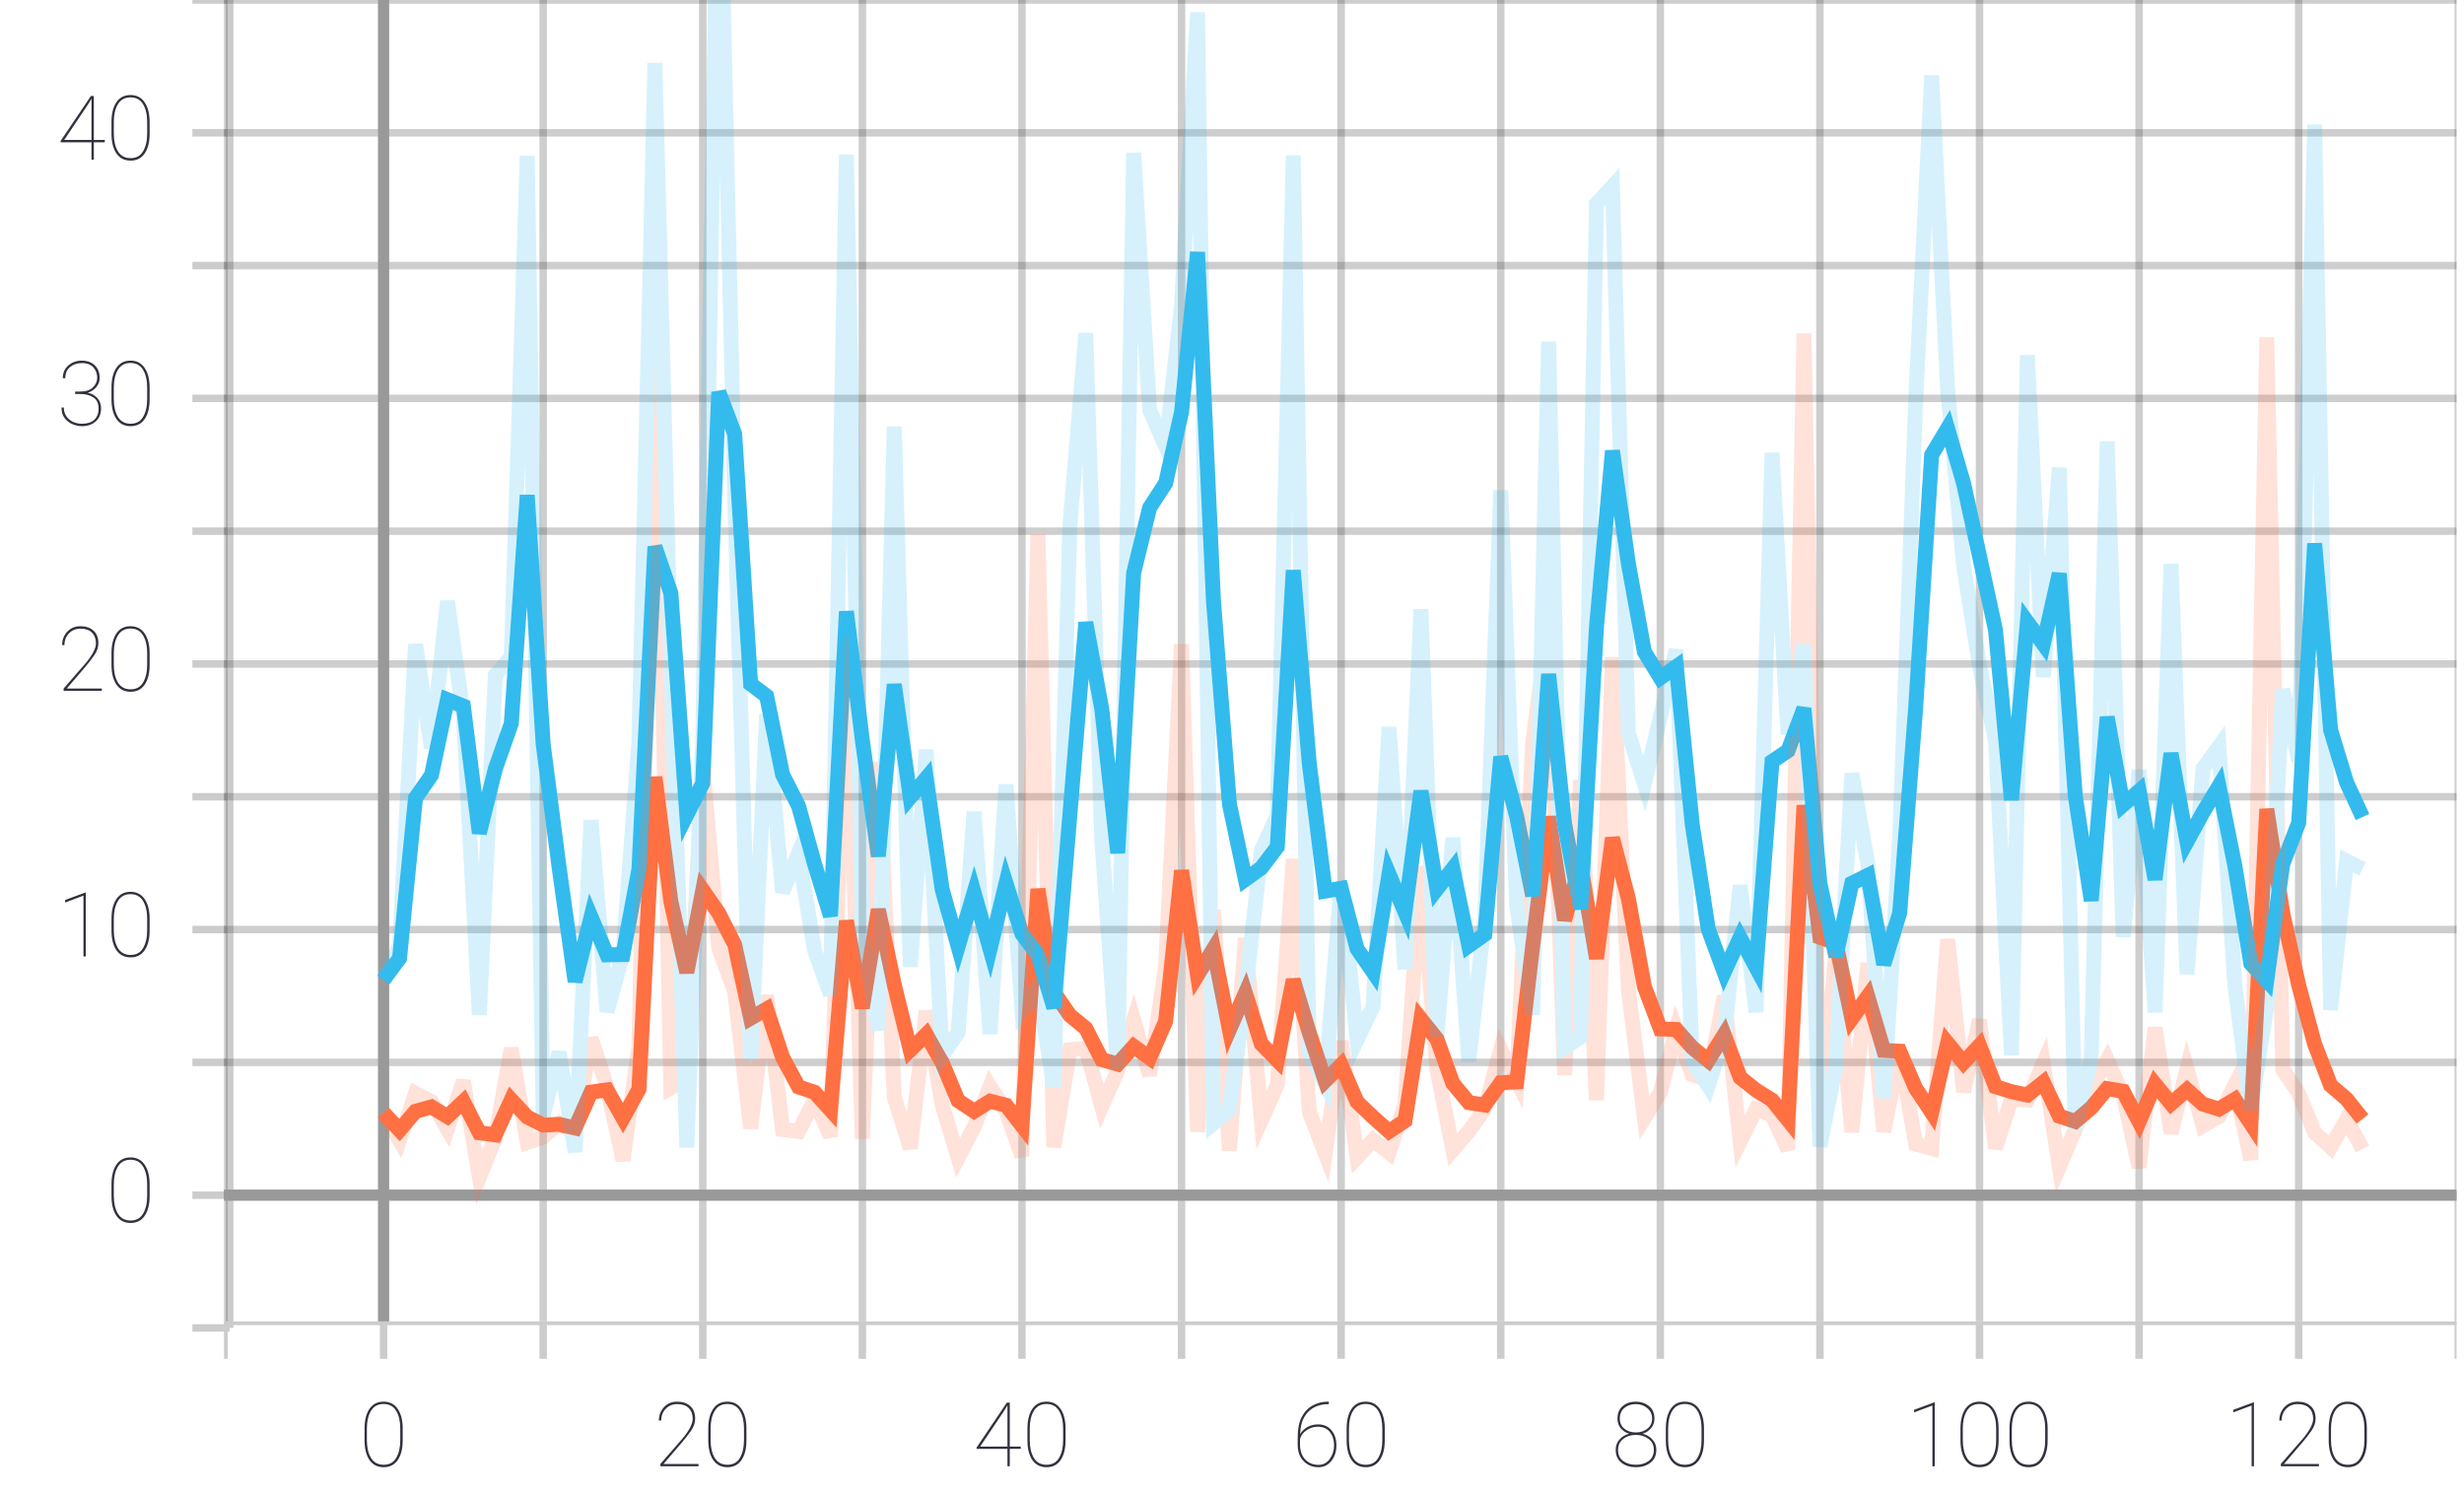
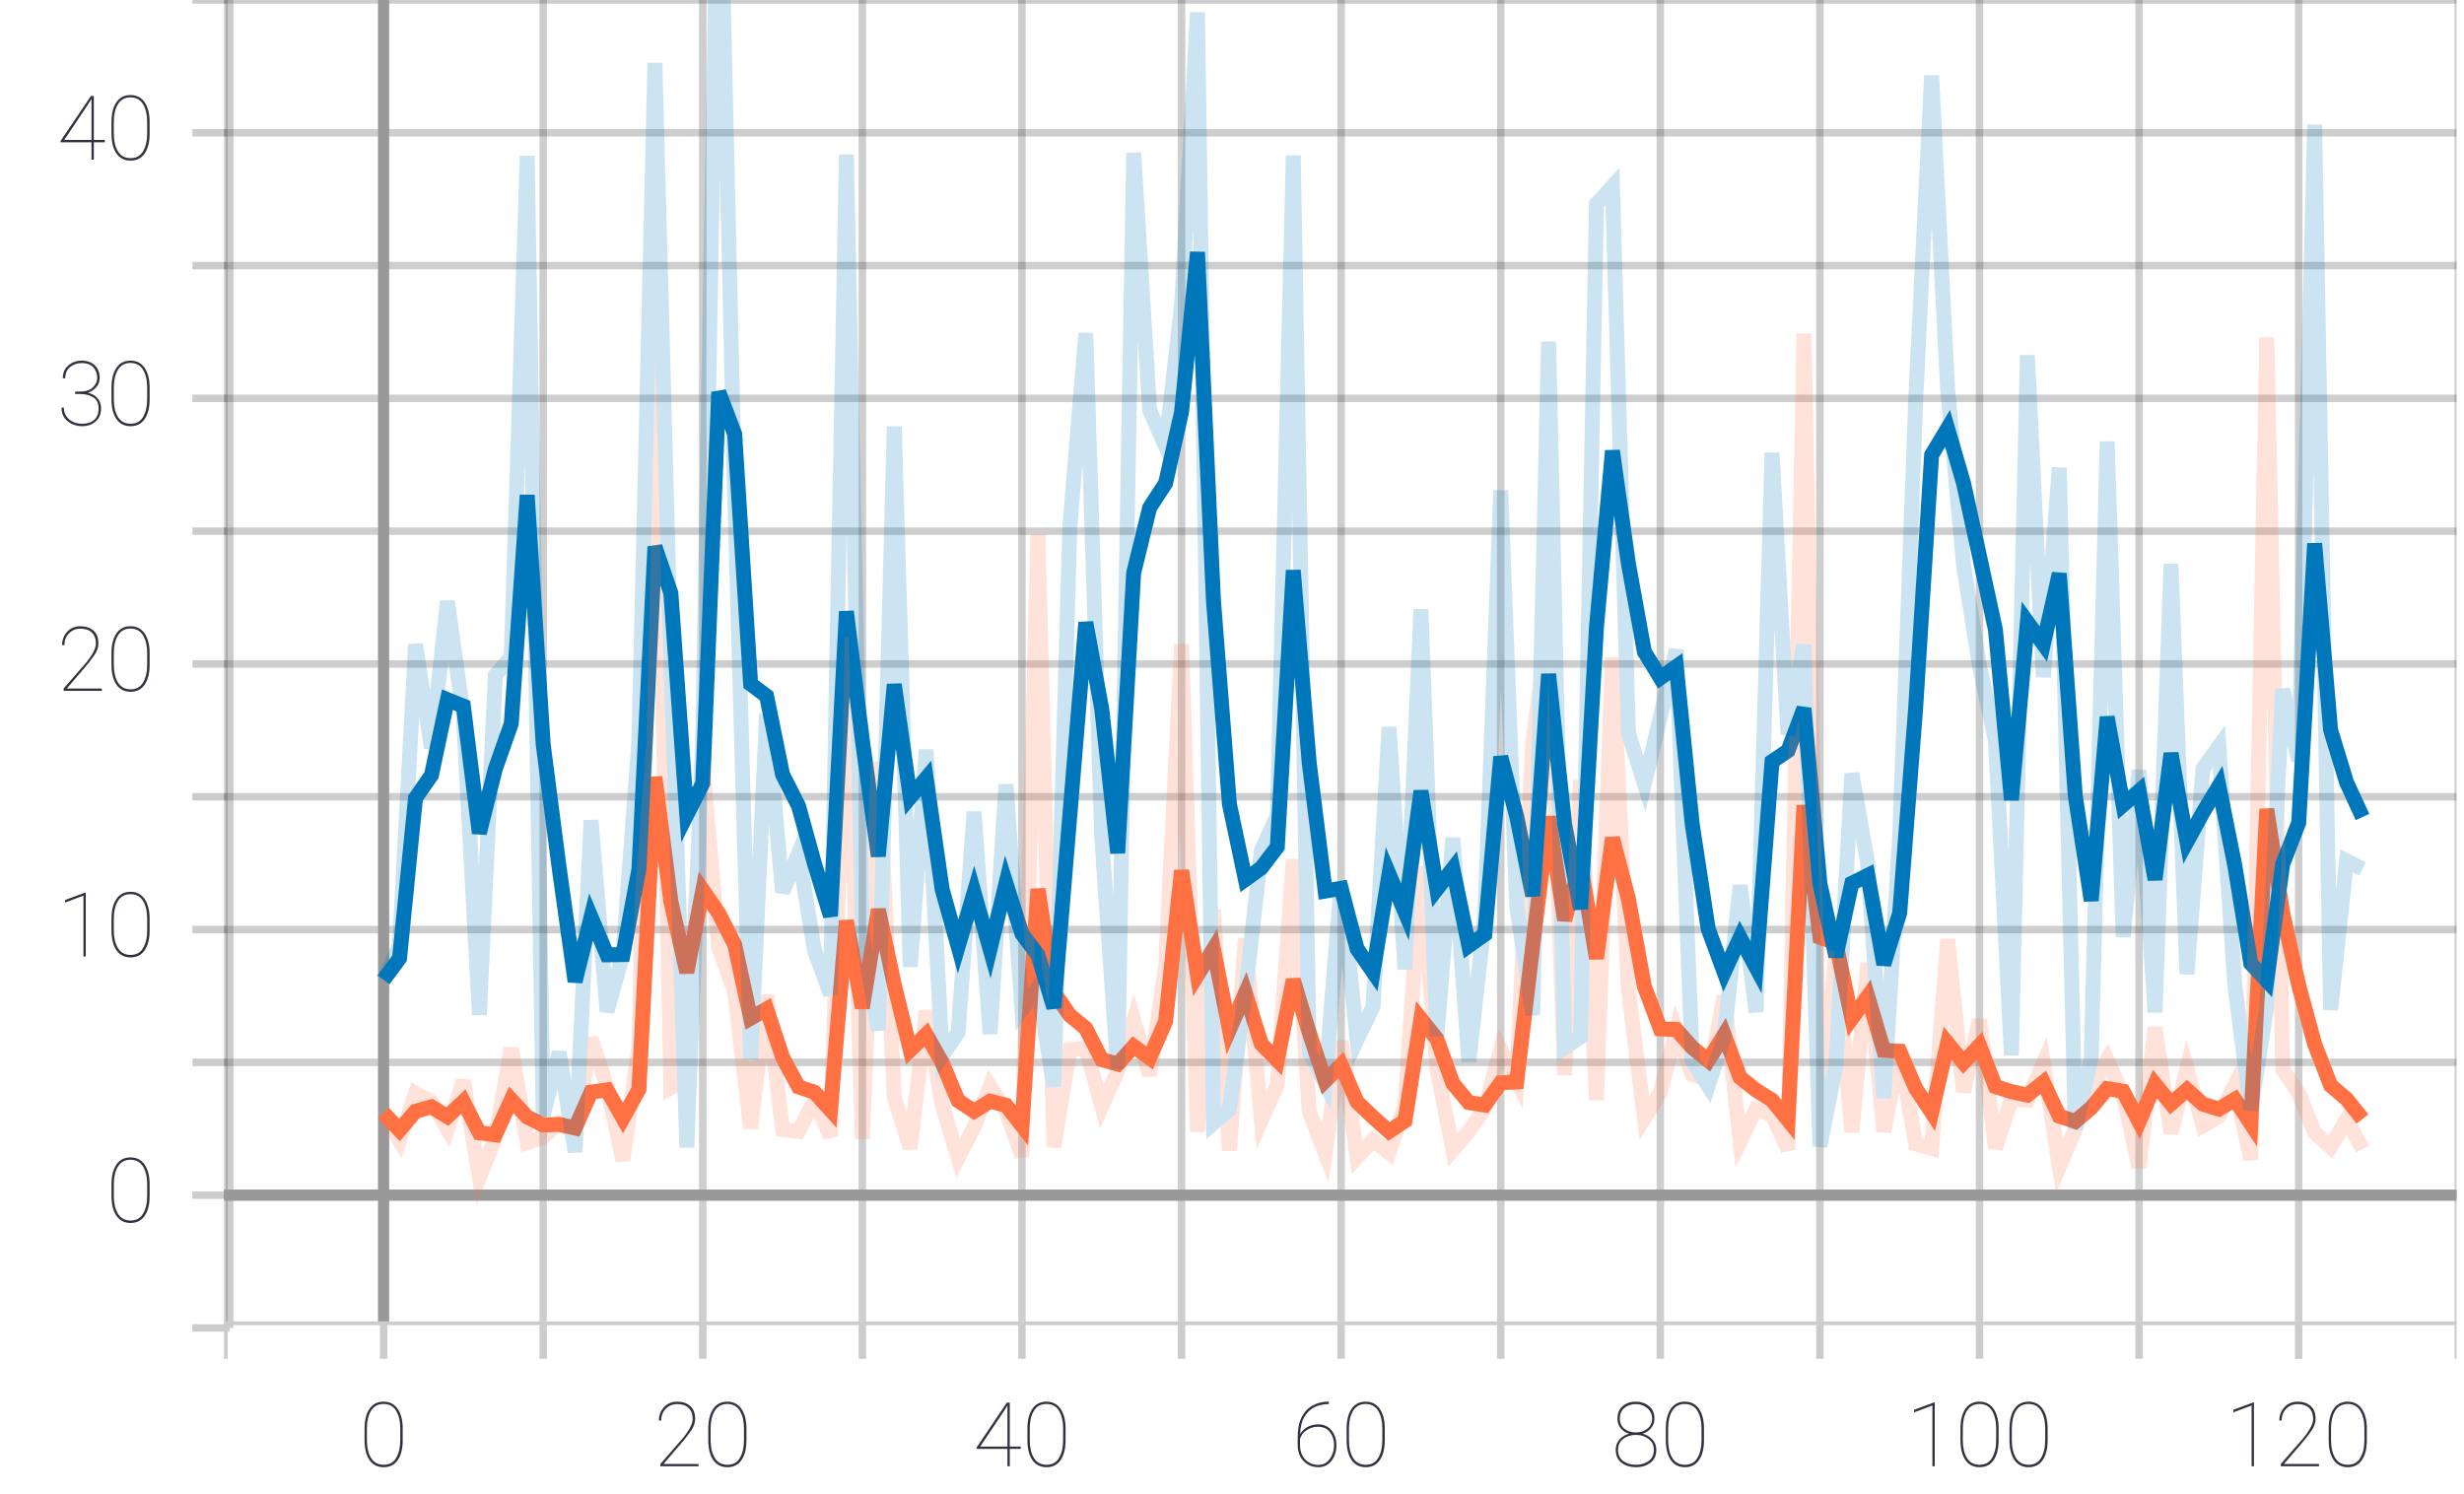
<svg xmlns="http://www.w3.org/2000/svg" viewBox="0 0 330 200">
  <g>
    <g>
      <g>
        <g>
          <g>
            <line x1="30.766" y1="177.87" x2="25.766" y2="177.87" style="visibility: inherit;" fill="rgb(0, 0, 0)" stroke="rgb(204, 204, 204)" stroke-width="1px" />
            <line x1="30.766" y1="160.083" x2="25.766" y2="160.083" style="visibility: inherit;" fill="rgb(0, 0, 0)" stroke="rgb(204, 204, 204)" stroke-width="1px" />
            <line x1="30.766" y1="142.296" x2="25.766" y2="142.296" style="visibility: inherit;" fill="rgb(0, 0, 0)" stroke="rgb(204, 204, 204)" stroke-width="1px" />
            <line x1="30.766" y1="124.509" x2="25.766" y2="124.509" style="visibility: inherit;" fill="rgb(0, 0, 0)" stroke="rgb(204, 204, 204)" stroke-width="1px" />
            <line x1="30.766" y1="106.722" x2="25.766" y2="106.722" style="visibility: inherit;" fill="rgb(0, 0, 0)" stroke="rgb(204, 204, 204)" stroke-width="1px" />
            <line x1="30.766" y1="88.935" x2="25.766" y2="88.935" style="visibility: inherit;" fill="rgb(0, 0, 0)" stroke="rgb(204, 204, 204)" stroke-width="1px" />
            <line x1="30.766" y1="71.148" x2="25.766" y2="71.148" style="visibility: inherit;" fill="rgb(0, 0, 0)" stroke="rgb(204, 204, 204)" stroke-width="1px" />
            <line x1="30.766" y1="53.361" x2="25.766" y2="53.361" style="visibility: inherit;" fill="rgb(0, 0, 0)" stroke="rgb(204, 204, 204)" stroke-width="1px" />
            <line x1="30.766" y1="35.574" x2="25.766" y2="35.574" style="visibility: inherit;" fill="rgb(0, 0, 0)" stroke="rgb(204, 204, 204)" stroke-width="1px" />
            <line x1="30.766" y1="17.787" x2="25.766" y2="17.787" style="visibility: inherit;" fill="rgb(0, 0, 0)" stroke="rgb(204, 204, 204)" stroke-width="1px" />
            <line x1="30.766" y1="0" x2="25.766" y2="0" style="visibility: inherit;" fill="rgb(0, 0, 0)" stroke="rgb(204, 204, 204)" stroke-width="1px" />
          </g>
          <g transform="translate(20.766, 0)">
            <text style="text-anchor: end; visibility: hidden; font-family: Roboto, sans-serif; font-size: 12px; font-weight: 200;" x="0" y="177.87" dx="0em" dy="0.3em" fill="rgb(50, 49, 63)" stroke="none" stroke-width="1px">-5</text>
            <text style="text-anchor: end; visibility: inherit; font-family: Roboto, sans-serif; font-size: 12px; font-weight: 200;" x="0" y="160.083" dx="0em" dy="0.3em" fill="rgb(50, 49, 63)" stroke="none" stroke-width="1px">0</text>
            <text style="text-anchor: end; visibility: hidden; font-family: Roboto, sans-serif; font-size: 12px; font-weight: 200;" x="0" y="142.296" dx="0em" dy="0.3em" fill="rgb(50, 49, 63)" stroke="none" stroke-width="1px">5</text>
            <text style="text-anchor: end; visibility: inherit; font-family: Roboto, sans-serif; font-size: 12px; font-weight: 200;" x="0" y="124.509" dx="0em" dy="0.3em" fill="rgb(50, 49, 63)" stroke="none" stroke-width="1px">10</text>
            <text style="text-anchor: end; visibility: hidden; font-family: Roboto, sans-serif; font-size: 12px; font-weight: 200;" x="0" y="106.722" dx="0em" dy="0.3em" fill="rgb(50, 49, 63)" stroke="none" stroke-width="1px">15</text>
            <text style="text-anchor: end; visibility: inherit; font-family: Roboto, sans-serif; font-size: 12px; font-weight: 200;" x="0" y="88.935" dx="0em" dy="0.3em" fill="rgb(50, 49, 63)" stroke="none" stroke-width="1px">20</text>
            <text style="text-anchor: end; visibility: hidden; font-family: Roboto, sans-serif; font-size: 12px; font-weight: 200;" x="0" y="71.148" dx="0em" dy="0.3em" fill="rgb(50, 49, 63)" stroke="none" stroke-width="1px">25</text>
            <text style="text-anchor: end; visibility: inherit; font-family: Roboto, sans-serif; font-size: 12px; font-weight: 200;" x="0" y="53.361" dx="0em" dy="0.3em" fill="rgb(50, 49, 63)" stroke="none" stroke-width="1px">30</text>
            <text style="text-anchor: end; visibility: hidden; font-family: Roboto, sans-serif; font-size: 12px; font-weight: 200;" x="0" y="35.574" dx="0em" dy="0.3em" fill="rgb(50, 49, 63)" stroke="none" stroke-width="1px">35</text>
            <text style="text-anchor: end; visibility: inherit; font-family: Roboto, sans-serif; font-size: 12px; font-weight: 200;" x="0" y="17.787" dx="0em" dy="0.3em" fill="rgb(50, 49, 63)" stroke="none" stroke-width="1px">40</text>
            <text style="text-anchor: end; visibility: hidden; font-family: Roboto, sans-serif; font-size: 12px; font-weight: 200;" x="0" y="0" dx="0em" dy="0.3em" fill="rgb(50, 49, 63)" stroke="none" stroke-width="1px">45</text>
          </g>
          <line x1="30.766" y1="0" x2="30.766" y2="177.87" fill="rgb(0, 0, 0)" stroke="rgb(204, 204, 204)" stroke-width="1px" />
        </g>
      </g>
      <g transform="translate(30, 0)" clip-path="url(#clip_0)">
        <clipPath id="clip_0">
          <rect width="299" height="177" />
        </clipPath>
        <g>
          <g>
            <g>
              <line x1="0" y1="0" x2="0" y2="177.87" fill="rgb(0, 0, 0)" stroke="rgb(60, 60, 60)" stroke-width="1px" opacity="0.25" />
              <line x1="21.374" y1="0" x2="21.374" y2="177.87" fill="rgb(0, 0, 0)" stroke="rgb(60, 60, 60)" stroke-width="1px" opacity="0.25" />
              <line x1="42.748" y1="0" x2="42.748" y2="177.87" fill="rgb(0, 0, 0)" stroke="rgb(60, 60, 60)" stroke-width="1px" opacity="0.25" />
              <line x1="64.122" y1="0" x2="64.122" y2="177.87" fill="rgb(0, 0, 0)" stroke="rgb(60, 60, 60)" stroke-width="1px" opacity="0.25" />
              <line x1="85.495" y1="0" x2="85.495" y2="177.87" fill="rgb(0, 0, 0)" stroke="rgb(60, 60, 60)" stroke-width="1px" opacity="0.25" />
              <line x1="106.869" y1="0" x2="106.869" y2="177.87" fill="rgb(0, 0, 0)" stroke="rgb(60, 60, 60)" stroke-width="1px" opacity="0.25" />
              <line x1="128.243" y1="0" x2="128.243" y2="177.87" fill="rgb(0, 0, 0)" stroke="rgb(60, 60, 60)" stroke-width="1px" opacity="0.25" />
              <line x1="149.617" y1="0" x2="149.617" y2="177.87" fill="rgb(0, 0, 0)" stroke="rgb(60, 60, 60)" stroke-width="1px" opacity="0.25" />
              <line x1="170.991" y1="0" x2="170.991" y2="177.87" fill="rgb(0, 0, 0)" stroke="rgb(60, 60, 60)" stroke-width="1px" opacity="0.25" />
              <line x1="192.365" y1="0" x2="192.365" y2="177.87" fill="rgb(0, 0, 0)" stroke="rgb(60, 60, 60)" stroke-width="1px" opacity="0.25" />
              <line x1="213.739" y1="0" x2="213.739" y2="177.87" fill="rgb(0, 0, 0)" stroke="rgb(60, 60, 60)" stroke-width="1px" opacity="0.25" />
              <line x1="235.112" y1="0" x2="235.112" y2="177.87" fill="rgb(0, 0, 0)" stroke="rgb(60, 60, 60)" stroke-width="1px" opacity="0.25" />
              <line x1="256.486" y1="0" x2="256.486" y2="177.87" fill="rgb(0, 0, 0)" stroke="rgb(60, 60, 60)" stroke-width="1px" opacity="0.25" />
              <line x1="277.86" y1="0" x2="277.86" y2="177.87" fill="rgb(0, 0, 0)" stroke="rgb(60, 60, 60)" stroke-width="1px" opacity="0.25" />
              <line x1="299.234" y1="0" x2="299.234" y2="177.87" fill="rgb(0, 0, 0)" stroke="rgb(60, 60, 60)" stroke-width="1px" opacity="0.25" />
            </g>
            <g>
              <line x1="0" y1="177.87" x2="299.234" y2="177.87" fill="rgb(0, 0, 0)" stroke="rgb(60, 60, 60)" stroke-width="1px" opacity="0.25" />
              <line x1="0" y1="160.083" x2="299.234" y2="160.083" fill="rgb(0, 0, 0)" stroke="rgb(60, 60, 60)" stroke-width="1px" opacity="0.25" />
              <line x1="0" y1="142.296" x2="299.234" y2="142.296" fill="rgb(0, 0, 0)" stroke="rgb(60, 60, 60)" stroke-width="1px" opacity="0.25" />
              <line x1="0" y1="124.509" x2="299.234" y2="124.509" fill="rgb(0, 0, 0)" stroke="rgb(60, 60, 60)" stroke-width="1px" opacity="0.25" />
              <line x1="0" y1="106.722" x2="299.234" y2="106.722" fill="rgb(0, 0, 0)" stroke="rgb(60, 60, 60)" stroke-width="1px" opacity="0.25" />
              <line x1="0" y1="88.935" x2="299.234" y2="88.935" fill="rgb(0, 0, 0)" stroke="rgb(60, 60, 60)" stroke-width="1px" opacity="0.25" />
              <line x1="0" y1="71.148" x2="299.234" y2="71.148" fill="rgb(0, 0, 0)" stroke="rgb(60, 60, 60)" stroke-width="1px" opacity="0.25" />
              <line x1="0" y1="53.361" x2="299.234" y2="53.361" fill="rgb(0, 0, 0)" stroke="rgb(60, 60, 60)" stroke-width="1px" opacity="0.25" />
              <line x1="0" y1="35.574" x2="299.234" y2="35.574" fill="rgb(0, 0, 0)" stroke="rgb(60, 60, 60)" stroke-width="1px" opacity="0.25" />
              <line x1="0" y1="17.787" x2="299.234" y2="17.787" fill="rgb(0, 0, 0)" stroke="rgb(60, 60, 60)" stroke-width="1px" opacity="0.25" />
              <line x1="0" y1="0" x2="299.234" y2="0" fill="rgb(0, 0, 0)" stroke="rgb(60, 60, 60)" stroke-width="1px" opacity="0.25" />
            </g>
          </g>
        </g>
        <g>
          <g>
            <line x1="0" y1="160.083" x2="299.234" y2="160.083" fill="rgb(0, 0, 0)" stroke="rgb(153, 153, 153)" stroke-width="1.5px" />
          </g>
        </g>
        <g>
          <g>
            <line x1="21.374" y1="0" x2="21.374" y2="177.87" fill="rgb(0, 0, 0)" stroke="rgb(153, 153, 153)" stroke-width="1.5px" />
          </g>
        </g>
        <g>
          <g>
            <g>
              <g>
                <g>
                  <path style="fill: none;" stroke="rgb(255, 112, 67)" stroke-width="2px" d="M21.374,149.066L23.511,151.364L25.649,148.854L27.786,148.261L29.923,149.554L32.061,147.548L34.198,151.725L36.336,152.004L38.473,147.315L40.61,149.617L42.748,150.689L44.885,150.6L47.022,151.089L49.16,146.282L51.297,145.986L53.435,149.766L55.572,145.906L57.709,104.083L59.847,120.73L61.984,130.248L64.122,119.232L66.259,122.318L68.396,126.542L70.534,136.378L72.671,135.152L74.808,141.608L76.946,145.584L79.083,146.294L81.221,148.662L83.358,123.332L85.495,135.01L87.633,121.833L89.77,131.888L91.908,140.653L94.045,138.554L96.182,142.333L98.32,147.426L100.457,148.835L102.595,147.501L104.732,148.034L106.869,150.768L109.007,119.084L111.144,132.905L113.281,135.989L115.419,137.742L117.556,141.931L119.694,142.525L121.831,140.153L123.968,141.703L126.106,136.816L128.243,116.607L130.381,130.602L132.518,127.117L134.655,137.918L136.793,133.02L138.93,139.83L141.067,142.004L143.205,131.241L145.342,138.311L147.48,144.777L149.617,142.655L151.754,147.597L153.892,149.639L156.029,151.543L158.167,150.126L160.304,136.493L162.441,139.17L164.579,145.113L166.716,147.684L168.853,148.009L170.991,145.028L173.128,144.913L175.266,126.742L177.403,109.399L179.54,123.235L181.678,115.738L183.815,128.385L185.953,112.25L188.09,120.375L190.227,132.13L192.365,137.813L194.502,137.891L196.639,140.31L198.777,142.044L200.914,138.6L203.052,144.321L205.189,146.025L207.326,147.351L209.464,150.004L211.601,107.872L213.739,125.541L215.876,126.287L218.013,136.427L220.151,133.455L222.288,140.701L224.425,140.8L226.563,145.773L228.7,148.992L230.838,139.724L232.975,142.33L235.112,140.041L237.25,145.544L239.387,146.221L241.525,146.675L243.662,144.976L245.799,149.498L247.937,150.209L250.074,148.388L252.212,145.809L254.349,146.17L256.486,150.247L258.624,145.207L260.761,147.836L262.898,145.973L265.036,147.893L267.173,148.553L269.311,147.263L271.448,150.495L273.585,108.371L275.723,122.315L277.86,131.967L279.998,139.861L282.135,145.375L284.272,147.202L286.41,149.882" fill="none" />
                </g>
                <g>
-                   <path style="fill: none;" stroke="rgb(51, 187, 238)" stroke-width="2px" d="M21.374,131.237L23.511,128.351L25.649,106.901L27.786,103.821L29.923,93.716L32.061,94.584L34.198,111.6L36.336,102.993L38.473,96.922L40.61,66.325L42.748,99.679L44.885,116.217L47.022,131.47L49.16,122.825L51.297,127.895L53.435,127.859L55.572,116.418L57.709,73.217L59.847,79.44L61.984,109.142L64.122,104.918L66.259,52.511L68.396,58.124L70.534,91.619L72.671,93.228L74.808,103.745L76.946,107.961L79.083,115.686L81.221,122.695L83.358,81.903L85.495,99.152L87.633,114.692L89.77,91.667L91.908,106.796L94.045,104.243L96.182,119.118L98.32,126.78L100.457,119.562L102.595,127.128L104.732,118.309L106.869,125.074L109.007,127.932L111.144,134.971L113.281,109.203L115.419,83.372L117.556,94.96L119.694,114.263L121.831,76.745L123.968,68.008L126.106,64.723L128.243,55.193L130.381,33.778L132.518,80.441L134.655,107.713L136.793,117.795L138.93,116.246L141.067,113.433L143.205,76.389L145.342,102.192L147.48,119.354L149.617,118.982L151.754,127.095L153.892,130.188L156.029,117.074L158.167,122.173L160.304,105.949L162.441,119.096L164.579,116.35L166.716,126.674L168.853,125.154L170.991,101.369L173.128,109.35L175.266,119.984L177.403,90.292L179.54,110.31L181.678,121.744L183.815,83.972L185.953,60.376L188.09,75.499L190.227,87.299L192.365,90.796L194.502,89.291L196.639,110.41L198.777,124.424L200.914,130.223L203.052,125.57L205.189,129.568L207.326,102.001L209.464,100.552L211.601,94.876L213.739,118.343L215.876,128.114L218.013,118.311L220.151,117.251L222.288,129.175L224.425,122.28L226.563,94.819L228.7,60.939L230.838,57.382L232.975,64.719L235.112,74.503L237.25,84.365L239.387,107.157L241.525,83.328L243.662,86.27L245.799,76.819L247.937,106.587L250.074,120.636L252.212,96.039L254.349,107.817L256.486,105.951L258.624,117.809L260.761,100.904L262.898,112.733L265.036,108.83L267.173,105.299L269.311,115.975L271.448,129.055L273.585,131.346L275.723,115.738L277.86,110.202L279.998,72.8L282.135,97.784L284.272,104.794L286.41,109.436" fill="none" />
+                   <path style="fill: none;" stroke="rgb(0, 119, 187)" stroke-width="2px" d="M21.374,131.237L23.511,128.351L25.649,106.901L27.786,103.821L29.923,93.716L32.061,94.584L34.198,111.6L36.336,102.993L38.473,96.922L40.61,66.325L42.748,99.679L44.885,116.217L47.022,131.47L49.16,122.825L51.297,127.895L53.435,127.859L55.572,116.418L57.709,73.217L59.847,79.44L61.984,109.142L64.122,104.918L66.259,52.511L68.396,58.124L70.534,91.619L72.671,93.228L74.808,103.745L76.946,107.961L79.083,115.686L81.221,122.695L83.358,81.903L85.495,99.152L87.633,114.692L89.77,91.667L91.908,106.796L94.045,104.243L96.182,119.118L98.32,126.78L100.457,119.562L102.595,127.128L104.732,118.309L106.869,125.074L109.007,127.932L111.144,134.971L113.281,109.203L115.419,83.372L117.556,94.96L119.694,114.263L121.831,76.745L123.968,68.008L126.106,64.723L128.243,55.193L130.381,33.778L132.518,80.441L134.655,107.713L136.793,117.795L138.93,116.246L141.067,113.433L143.205,76.389L145.342,102.192L147.48,119.354L149.617,118.982L151.754,127.095L153.892,130.188L156.029,117.074L158.167,122.173L160.304,105.949L162.441,119.096L164.579,116.35L166.716,126.674L168.853,125.154L170.991,101.369L173.128,109.35L175.266,119.984L177.403,90.292L179.54,110.31L181.678,121.744L183.815,83.972L185.953,60.376L188.09,75.499L190.227,87.299L192.365,90.796L194.502,89.291L196.639,110.41L198.777,124.424L200.914,130.223L203.052,125.57L205.189,129.568L207.326,102.001L209.464,100.552L211.601,94.876L213.739,118.343L215.876,128.114L218.013,118.311L220.151,117.251L222.288,129.175L224.425,122.28L226.563,94.819L228.7,60.939L230.838,57.382L232.975,64.719L235.112,74.503L237.25,84.365L239.387,107.157L241.525,83.328L243.662,86.27L245.799,76.819L247.937,106.587L250.074,120.636L252.212,96.039L254.349,107.817L256.486,105.951L258.624,117.809L260.761,100.904L262.898,112.733L265.036,108.83L267.173,105.299L269.311,115.975L271.448,129.055L273.585,131.346L275.723,115.738L277.86,110.202L279.998,72.8L282.135,97.784L284.272,104.794L286.41,109.436" fill="none" />
                </g>
              </g>
            </g>
          </g>
          <g opacity="0.2">
            <g>
              <g>
                <g>
                  <path style="fill: none;" stroke="rgb(255, 112, 67)" stroke-width="2px" d="M21.374,149.066L23.511,152.742L25.649,146.444L27.786,147.563L29.923,151.242L32.061,144.772L34.198,157.699L36.336,152.41L38.473,140.401L40.61,153.035L42.748,152.288L44.885,150.465L47.022,151.82L49.16,139.08L51.297,145.543L53.435,155.432L55.572,140.118L57.709,41.359L59.847,145.699L61.984,144.524L64.122,102.707L66.259,126.948L68.396,132.877L70.534,151.132L72.671,133.312L74.808,151.292L76.946,151.548L79.083,147.36L81.221,152.214L83.358,85.337L85.495,152.528L87.633,102.068L89.77,146.97L91.908,153.8L94.045,135.405L96.182,148.003L98.32,155.065L100.457,150.949L102.595,145.5L104.732,148.834L106.869,154.87L109.007,71.557L111.144,153.637L113.281,140.616L115.419,140.371L117.556,148.215L119.694,143.415L121.831,136.594L123.968,144.028L126.106,129.486L128.243,86.294L130.381,151.594L132.518,121.89L134.655,154.12L136.793,125.672L138.93,150.045L141.067,145.266L143.205,115.096L145.342,148.916L147.48,154.476L149.617,139.471L151.754,155.011L153.892,152.701L156.029,154.399L158.167,148L160.304,116.045L162.441,143.184L164.579,154.028L166.716,151.54L168.853,148.497L170.991,140.557L173.128,144.741L175.266,99.485L177.403,83.384L179.54,143.988L181.678,104.493L183.815,147.356L185.953,88.046L188.09,132.562L190.227,149.762L192.365,146.339L194.502,138.007L196.639,143.939L198.777,144.644L200.914,133.433L203.052,152.903L205.189,148.581L207.326,149.341L209.464,153.982L211.601,44.675L213.739,152.045L215.876,127.406L218.013,151.637L220.151,128.995L222.288,151.57L224.425,140.949L226.563,153.233L228.7,153.821L230.838,125.821L232.975,146.238L235.112,136.607L237.25,153.8L239.387,147.235L241.525,147.357L243.662,142.426L245.799,156.281L247.937,151.275L250.074,145.656L252.212,141.941L254.349,146.711L256.486,156.362L258.624,137.647L260.761,151.779L262.898,143.179L265.036,150.772L267.173,149.543L269.311,145.329L271.448,155.344L273.585,45.184L275.723,143.232L277.86,146.445L279.998,151.702L282.135,153.647L284.272,149.941L286.41,153.901" fill="none" />
                </g>
                <g>
-                   <path style="fill: none;" stroke="rgb(51, 187, 238)" stroke-width="2px" d="M21.374,131.237L23.511,126.619L25.649,86.308L27.786,100.199L29.923,80.523L32.061,95.785L34.198,135.933L36.336,90.443L38.473,87.968L40.61,20.892L42.748,149.409L44.885,140.934L47.022,154.298L49.16,109.874L51.297,135.496L53.435,127.804L55.572,99.261L57.709,8.426L59.847,88.775L61.984,153.693L64.122,98.581L66.259,-26.098L68.396,66.545L70.534,141.861L72.671,95.642L74.808,119.519L76.946,114.286L79.083,127.274L81.221,133.208L83.358,20.715L85.495,125.025L87.633,138.003L89.77,57.129L91.908,129.489L94.045,100.414L96.182,141.429L98.32,138.274L100.457,108.736L102.595,138.478L104.732,105.08L106.869,135.222L109.007,132.218L111.144,145.529L113.281,70.553L115.419,44.624L117.556,112.342L119.694,143.217L121.831,20.469L123.968,54.902L126.106,59.796L128.243,40.897L130.381,1.656L132.518,150.435L134.655,148.62L136.793,132.919L138.93,113.923L141.067,109.213L143.205,20.823L145.342,140.895L147.48,145.098L149.617,118.423L151.754,139.265L153.892,134.827L156.029,97.403L158.167,129.822L160.304,81.613L162.441,138.816L164.579,112.232L166.716,142.16L168.853,122.873L170.991,65.692L173.128,121.321L175.266,135.936L177.403,45.754L179.54,140.336L181.678,138.895L183.815,27.314L185.953,24.981L188.09,98.184L190.227,105L192.365,96.041L194.502,87.033L196.639,142.089L198.777,145.445L200.914,138.923L203.052,118.591L205.189,135.565L207.326,60.651L209.464,98.379L211.601,86.36L213.739,153.543L215.876,142.771L218.013,103.607L220.151,115.66L222.288,147.061L224.425,111.938L226.563,53.626L228.7,10.119L230.838,52.048L232.975,75.725L235.112,89.179L237.25,99.157L239.387,141.346L241.525,47.584L243.662,90.683L245.799,62.644L247.937,151.239L250.074,141.709L252.212,59.143L254.349,125.485L256.486,103.153L258.624,135.596L260.761,75.545L262.898,130.477L265.036,102.975L267.173,100.002L269.311,131.99L271.448,148.674L273.585,134.783L275.723,92.326L277.86,101.899L279.998,16.695L282.135,135.26L284.272,115.31L286.41,116.399" fill="none" />
+                   <path style="fill: none;" stroke="rgb(0, 119, 187)" stroke-width="2px" d="M21.374,131.237L23.511,126.619L25.649,86.308L27.786,100.199L29.923,80.523L32.061,95.785L34.198,135.933L36.336,90.443L38.473,87.968L40.61,20.892L42.748,149.409L44.885,140.934L47.022,154.298L49.16,109.874L51.297,135.496L53.435,127.804L55.572,99.261L57.709,8.426L59.847,88.775L61.984,153.693L64.122,98.581L66.259,-26.098L68.396,66.545L70.534,141.861L72.671,95.642L74.808,119.519L76.946,114.286L79.083,127.274L81.221,133.208L83.358,20.715L85.495,125.025L87.633,138.003L89.77,57.129L91.908,129.489L94.045,100.414L96.182,141.429L98.32,138.274L100.457,108.736L102.595,138.478L104.732,105.08L106.869,135.222L109.007,132.218L111.144,145.529L113.281,70.553L115.419,44.624L117.556,112.342L119.694,143.217L121.831,20.469L123.968,54.902L126.106,59.796L128.243,40.897L130.381,1.656L132.518,150.435L134.655,148.62L136.793,132.919L138.93,113.923L141.067,109.213L143.205,20.823L145.342,140.895L147.48,145.098L149.617,118.423L151.754,139.265L153.892,134.827L156.029,97.403L158.167,129.822L160.304,81.613L162.441,138.816L164.579,112.232L166.716,142.16L168.853,122.873L170.991,65.692L173.128,121.321L175.266,135.936L177.403,45.754L179.54,140.336L181.678,138.895L183.815,27.314L185.953,24.981L188.09,98.184L190.227,105L192.365,96.041L194.502,87.033L196.639,142.089L198.777,145.445L200.914,138.923L203.052,118.591L205.189,135.565L207.326,60.651L209.464,98.379L211.601,86.36L213.739,153.543L215.876,142.771L218.013,103.607L220.151,115.66L222.288,147.061L224.425,111.938L226.563,53.626L228.7,10.119L230.838,52.048L232.975,75.725L235.112,89.179L237.25,99.157L239.387,141.346L241.525,47.584L243.662,90.683L245.799,62.644L247.937,151.239L250.074,141.709L252.212,59.143L254.349,125.485L256.486,103.153L258.624,135.596L260.761,75.545L262.898,130.477L265.036,102.975L267.173,100.002L269.311,131.99L271.448,148.674L273.585,134.783L275.723,92.326L277.86,101.899L279.998,16.695L282.135,135.26L284.272,115.31L286.41,116.399" fill="none" />
                </g>
              </g>
            </g>
          </g>
        </g>
      </g>
      <g transform="translate(30, 177)" clip-path="url(#clip_1)">
        <clipPath id="clip_1">
          <rect width="299" height="22" />
        </clipPath>
        <g>
          <g>
            <line x1="0" y1="0" x2="0" y2="5" style="visibility: inherit;" fill="rgb(0, 0, 0)" stroke="rgb(204, 204, 204)" stroke-width="1px" />
            <line x1="21.374" y1="0" x2="21.374" y2="5" style="visibility: inherit;" fill="rgb(0, 0, 0)" stroke="rgb(204, 204, 204)" stroke-width="1px" />
            <line x1="42.748" y1="0" x2="42.748" y2="5" style="visibility: inherit;" fill="rgb(0, 0, 0)" stroke="rgb(204, 204, 204)" stroke-width="1px" />
            <line x1="64.122" y1="0" x2="64.122" y2="5" style="visibility: inherit;" fill="rgb(0, 0, 0)" stroke="rgb(204, 204, 204)" stroke-width="1px" />
            <line x1="85.495" y1="0" x2="85.495" y2="5" style="visibility: inherit;" fill="rgb(0, 0, 0)" stroke="rgb(204, 204, 204)" stroke-width="1px" />
            <line x1="106.869" y1="0" x2="106.869" y2="5" style="visibility: inherit;" fill="rgb(0, 0, 0)" stroke="rgb(204, 204, 204)" stroke-width="1px" />
            <line x1="128.243" y1="0" x2="128.243" y2="5" style="visibility: inherit;" fill="rgb(0, 0, 0)" stroke="rgb(204, 204, 204)" stroke-width="1px" />
            <line x1="149.617" y1="0" x2="149.617" y2="5" style="visibility: inherit;" fill="rgb(0, 0, 0)" stroke="rgb(204, 204, 204)" stroke-width="1px" />
            <line x1="170.991" y1="0" x2="170.991" y2="5" style="visibility: inherit;" fill="rgb(0, 0, 0)" stroke="rgb(204, 204, 204)" stroke-width="1px" />
            <line x1="192.365" y1="0" x2="192.365" y2="5" style="visibility: inherit;" fill="rgb(0, 0, 0)" stroke="rgb(204, 204, 204)" stroke-width="1px" />
            <line x1="213.739" y1="0" x2="213.739" y2="5" style="visibility: inherit;" fill="rgb(0, 0, 0)" stroke="rgb(204, 204, 204)" stroke-width="1px" />
            <line x1="235.112" y1="0" x2="235.112" y2="5" style="visibility: inherit;" fill="rgb(0, 0, 0)" stroke="rgb(204, 204, 204)" stroke-width="1px" />
            <line x1="256.486" y1="0" x2="256.486" y2="5" style="visibility: inherit;" fill="rgb(0, 0, 0)" stroke="rgb(204, 204, 204)" stroke-width="1px" />
            <line x1="277.86" y1="0" x2="277.86" y2="5" style="visibility: inherit;" fill="rgb(0, 0, 0)" stroke="rgb(204, 204, 204)" stroke-width="1px" />
            <line x1="299.234" y1="0" x2="299.234" y2="5" style="visibility: inherit;" fill="rgb(0, 0, 0)" stroke="rgb(204, 204, 204)" stroke-width="1px" />
          </g>
          <g transform="translate(0, 8)">
            <text style="text-anchor: middle; visibility: hidden; font-family: Roboto, sans-serif; font-size: 12px; font-weight: 200;" x="0" y="0" dx="0em" dy="0.95em" fill="rgb(50, 49, 63)" stroke="none" stroke-width="1px">-10</text>
            <text style="text-anchor: middle; visibility: inherit; font-family: Roboto, sans-serif; font-size: 12px; font-weight: 200;" x="21.374" y="0" dx="0em" dy="0.95em" fill="rgb(50, 49, 63)" stroke="none" stroke-width="1px">0</text>
            <text style="text-anchor: middle; visibility: hidden; font-family: Roboto, sans-serif; font-size: 12px; font-weight: 200;" x="42.748" y="0" dx="0em" dy="0.95em" fill="rgb(50, 49, 63)" stroke="none" stroke-width="1px">10</text>
            <text style="text-anchor: middle; visibility: inherit; font-family: Roboto, sans-serif; font-size: 12px; font-weight: 200;" x="64.122" y="0" dx="0em" dy="0.95em" fill="rgb(50, 49, 63)" stroke="none" stroke-width="1px">20</text>
            <text style="text-anchor: middle; visibility: hidden; font-family: Roboto, sans-serif; font-size: 12px; font-weight: 200;" x="85.495" y="0" dx="0em" dy="0.95em" fill="rgb(50, 49, 63)" stroke="none" stroke-width="1px">30</text>
            <text style="text-anchor: middle; visibility: inherit; font-family: Roboto, sans-serif; font-size: 12px; font-weight: 200;" x="106.869" y="0" dx="0em" dy="0.95em" fill="rgb(50, 49, 63)" stroke="none" stroke-width="1px">40</text>
            <text style="text-anchor: middle; visibility: hidden; font-family: Roboto, sans-serif; font-size: 12px; font-weight: 200;" x="128.243" y="0" dx="0em" dy="0.95em" fill="rgb(50, 49, 63)" stroke="none" stroke-width="1px">50</text>
            <text style="text-anchor: middle; visibility: inherit; font-family: Roboto, sans-serif; font-size: 12px; font-weight: 200;" x="149.617" y="0" dx="0em" dy="0.95em" fill="rgb(50, 49, 63)" stroke="none" stroke-width="1px">60</text>
            <text style="text-anchor: middle; visibility: hidden; font-family: Roboto, sans-serif; font-size: 12px; font-weight: 200;" x="170.991" y="0" dx="0em" dy="0.95em" fill="rgb(50, 49, 63)" stroke="none" stroke-width="1px">70</text>
            <text style="text-anchor: middle; visibility: inherit; font-family: Roboto, sans-serif; font-size: 12px; font-weight: 200;" x="192.365" y="0" dx="0em" dy="0.95em" fill="rgb(50, 49, 63)" stroke="none" stroke-width="1px">80</text>
            <text style="text-anchor: middle; visibility: hidden; font-family: Roboto, sans-serif; font-size: 12px; font-weight: 200;" x="213.739" y="0" dx="0em" dy="0.95em" fill="rgb(50, 49, 63)" stroke="none" stroke-width="1px">90</text>
            <text style="text-anchor: middle; visibility: inherit; font-family: Roboto, sans-serif; font-size: 12px; font-weight: 200;" x="235.112" y="0" dx="0em" dy="0.95em" fill="rgb(50, 49, 63)" stroke="none" stroke-width="1px">100</text>
            <text style="text-anchor: middle; visibility: hidden; font-family: Roboto, sans-serif; font-size: 12px; font-weight: 200;" x="256.486" y="0" dx="0em" dy="0.95em" fill="rgb(50, 49, 63)" stroke="none" stroke-width="1px">110</text>
            <text style="text-anchor: middle; visibility: inherit; font-family: Roboto, sans-serif; font-size: 12px; font-weight: 200;" x="277.86" y="0" dx="0em" dy="0.95em" fill="rgb(50, 49, 63)" stroke="none" stroke-width="1px">120</text>
            <text style="text-anchor: middle; visibility: hidden; font-family: Roboto, sans-serif; font-size: 12px; font-weight: 200;" x="299.234" y="0" dx="0em" dy="0.95em" fill="rgb(50, 49, 63)" stroke="none" stroke-width="1px">130</text>
          </g>
          <line x1="0" y1="0" x2="299.234" y2="0" fill="rgb(0, 0, 0)" stroke="rgb(204, 204, 204)" stroke-width="1px" />
        </g>
      </g>
    </g>
  </g>
</svg>
